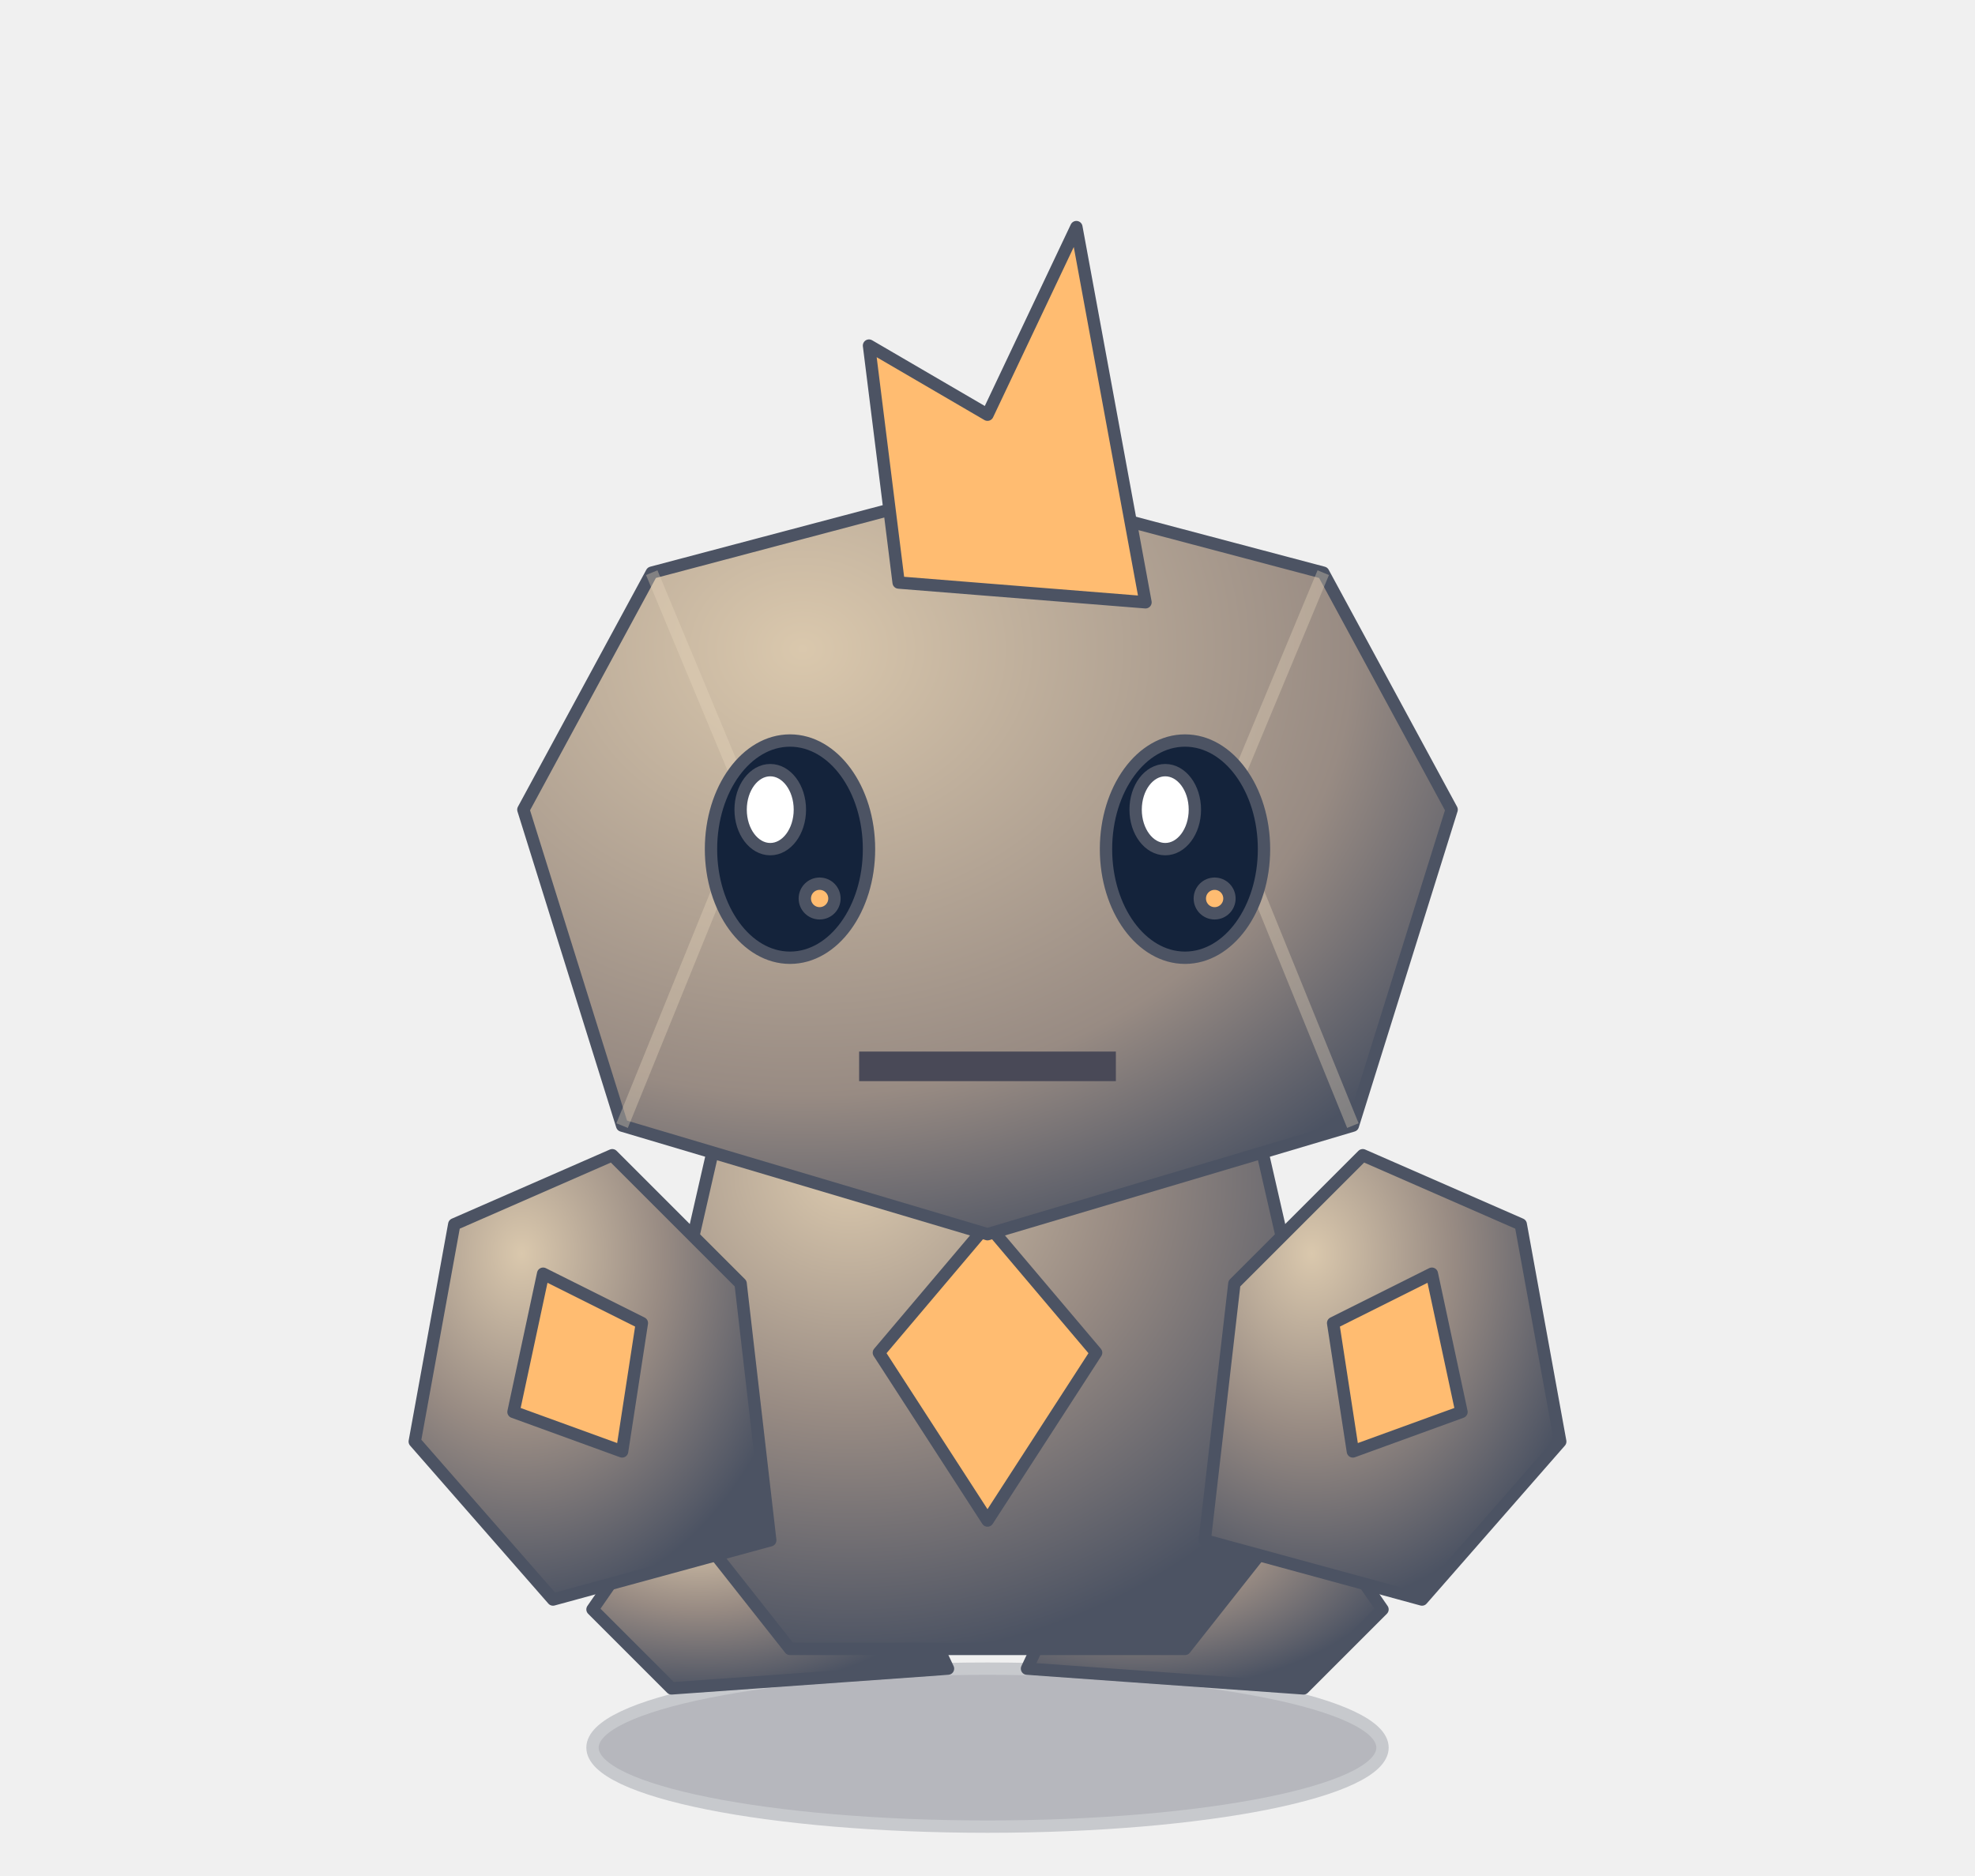
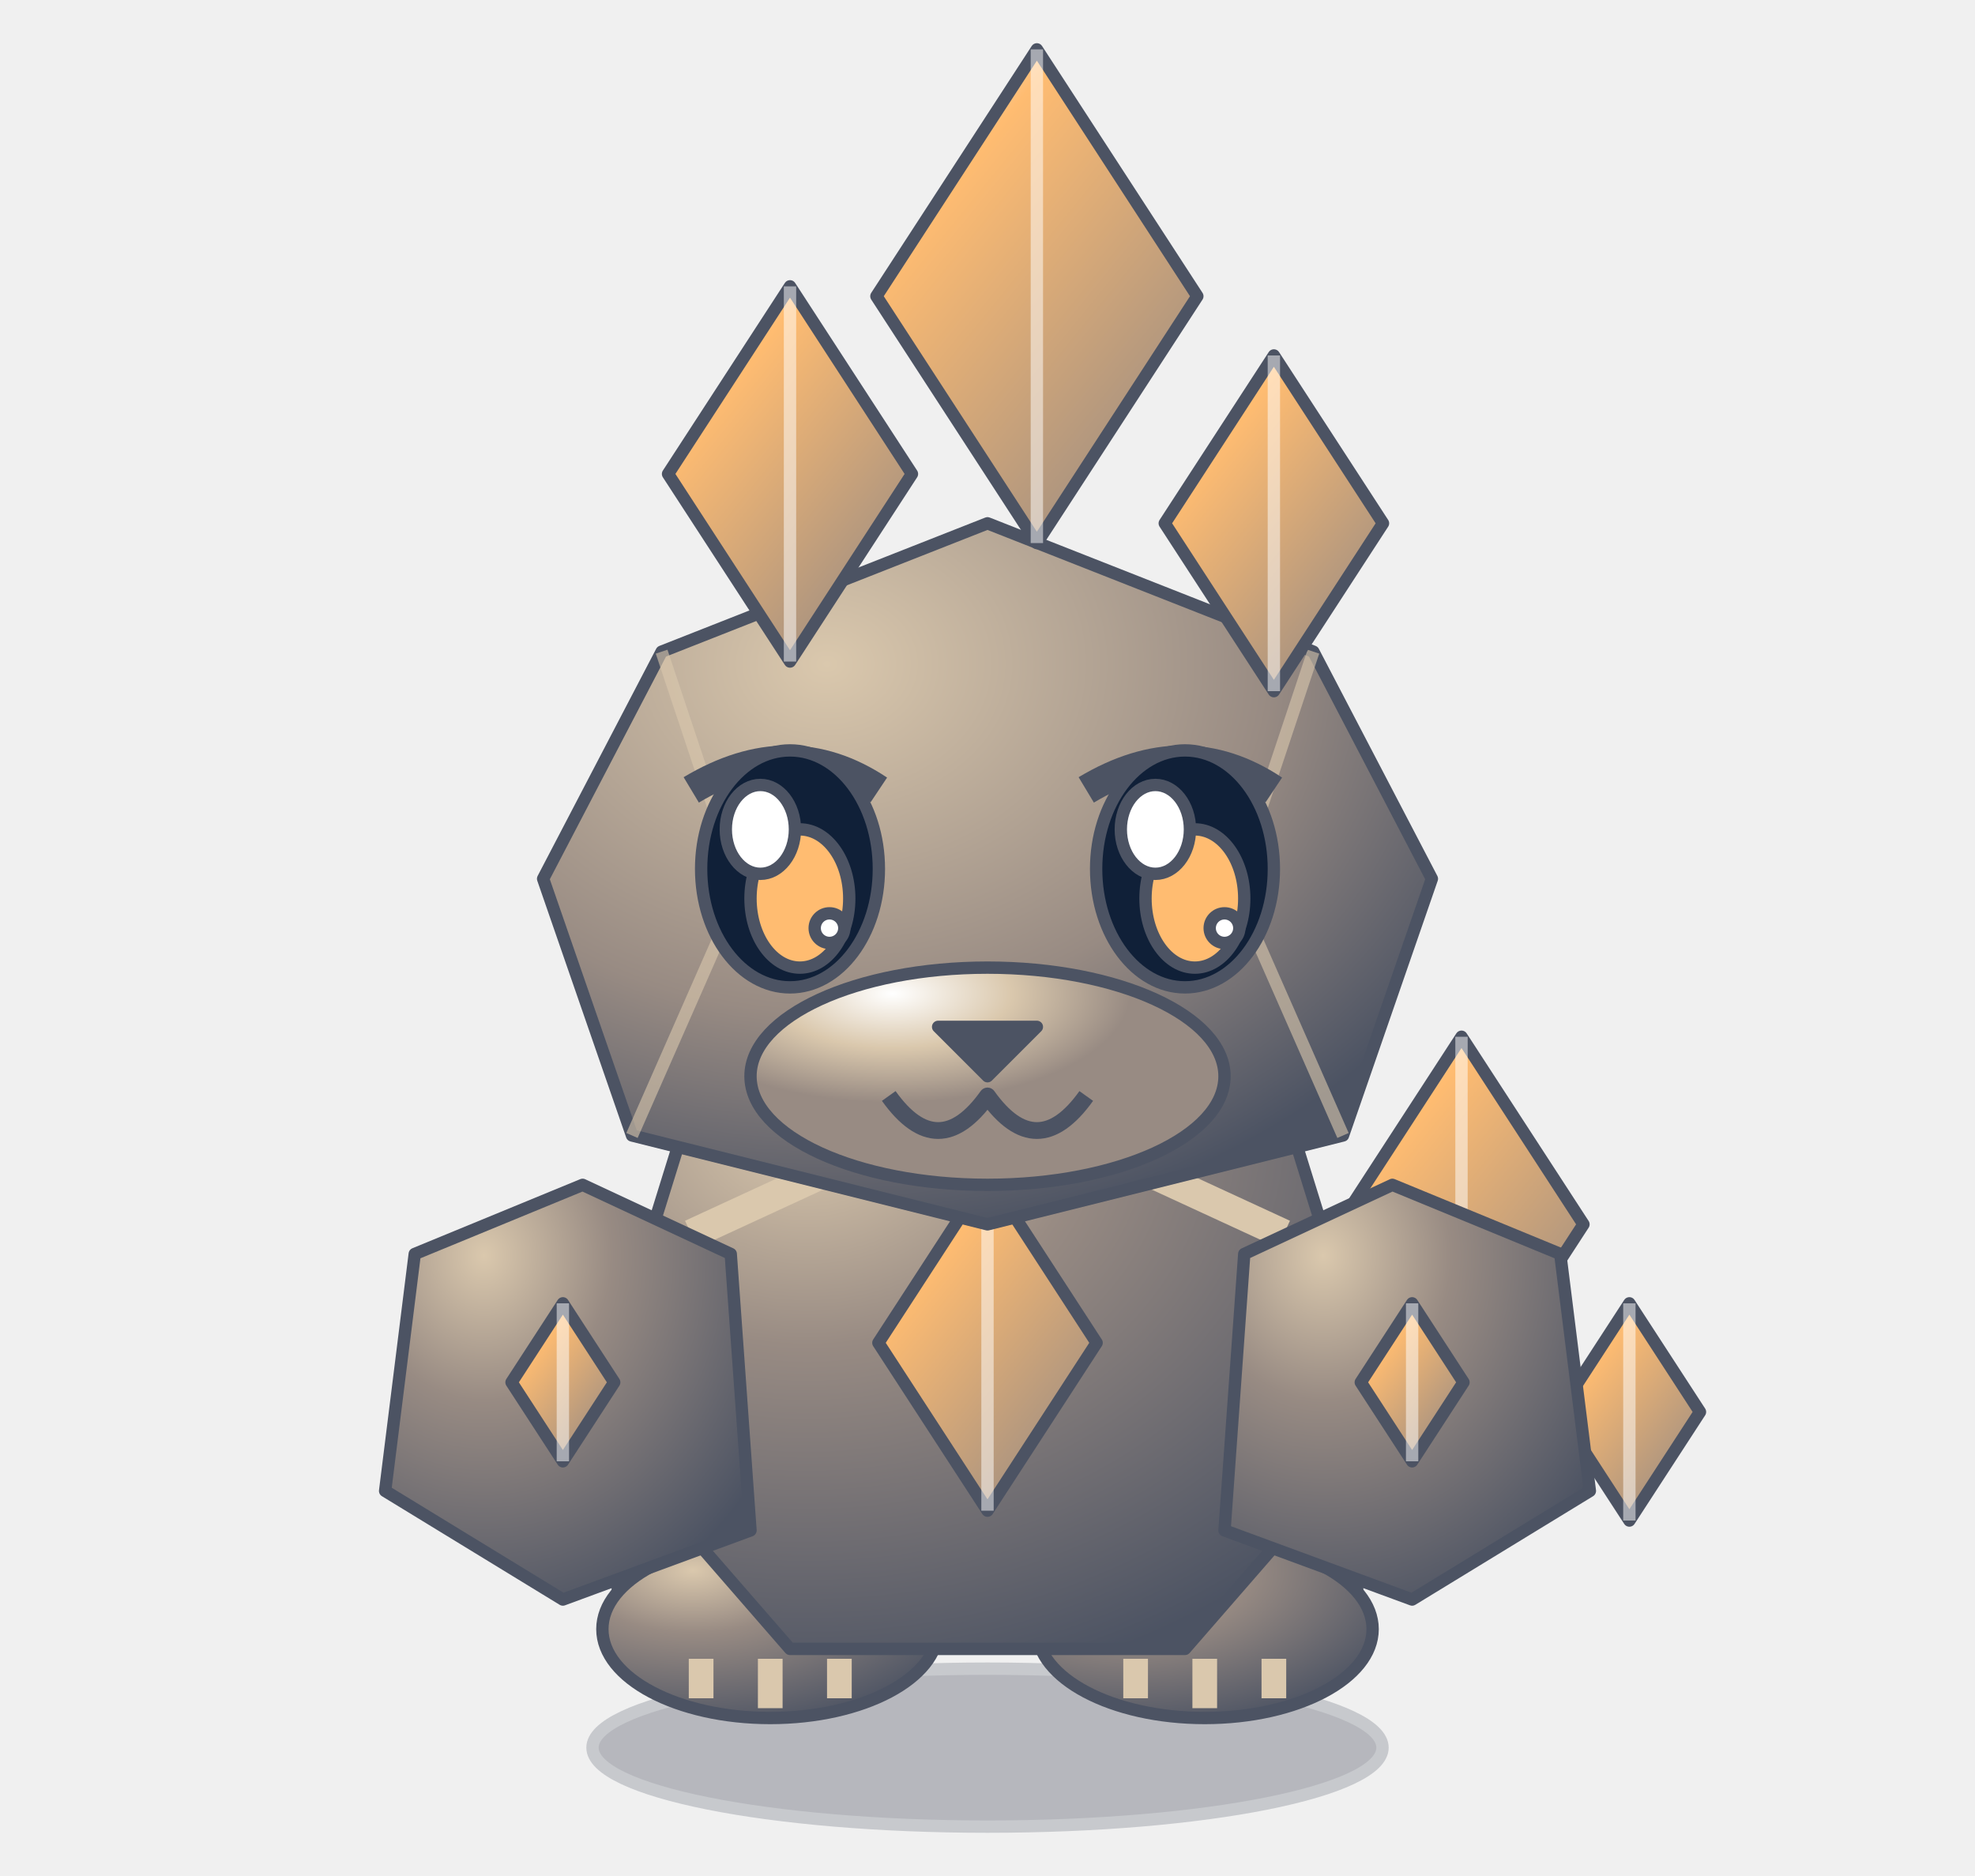
<svg xmlns="http://www.w3.org/2000/svg" viewBox="0 0 200 190">
  <defs>
-     <radialGradient id="terradon-down-body" cx="30%" cy="22%" r="80%">
+     <radialGradient id="terradon-down-body" cx="27%" cy="17%" r="92%">
      <stop stop-color="#dac8ad" />
-       <stop offset=".5" stop-color="#988b83" />
+       <stop offset=".38" stop-color="#988b83" />
      <stop offset="1" stop-color="#4c5363" />
    </radialGradient>
-     <radialGradient id="terradon-down-face" cx="30%" cy="22%" r="85%">
+     <radialGradient id="terradon-down-face" cx="32%" cy="20%" r="83%">
      <stop stop-color="#dac8ad" />
-       <stop offset=".7" stop-color="#988b83" />
+       <stop offset=".6" stop-color="#988b83" />
      <stop offset="1" stop-color="#4c5363" />
    </radialGradient>
+     <radialGradient id="terradon-down-pearl" cx="30%" cy="12%">
+       <stop stop-color="#ffffff" />
+       <stop offset=".5" stop-color="#dac8ad" />
+       <stop offset="1" stop-color="#988b83" />
+     </radialGradient>
+     <linearGradient id="terradon-down-jewel" x2=".8" y2="1">
+       <stop stop-color="#ffffff" />
+       <stop offset=".28" stop-color="#ffbc71" />
+       <stop offset="1" stop-color="#988b83" />
+     </linearGradient>
    <radialGradient id="terradon-down-shine">
-       <stop stop-color="white" />
-       <stop offset=".3" stop-color="#ffbc71" />
+       <stop stop-color="#ffffff" />
+       <stop offset=".4" stop-color="#ffbc71" />
      <stop offset="1" stop-color="#988b83" />
    </radialGradient>
  </defs>
  <g stroke="#4c5363" stroke-width="1.25" stroke-linejoin="round">
    <ellipse cx="100" cy="177" rx="40" ry="8" fill="#060d24" opacity=".25" />
-     <g class="fighter-tail" />
+     <g class="fighter-tail">
+       <path d="m148 105 12.35 19 -12.35 19 -12.35 -19Z" fill="url(#terradon-down-jewel)" />
+       <path d="M148 105V143" stroke="#fff" opacity=".5" />
+       <path d="m165 132 7.15 11 -7.15 11 -7.15 -11Z" fill="url(#terradon-down-jewel)" />
+       <path d="M165 132V154" stroke="#fff" opacity=".5" />
+     </g>
    <g class="fighter-wings" />
    <g class="fighter-legL">
-       <path d="m69 150 19 2 8 17-28 2-8-8Z" fill="url(#terradon-down-body)" />
+       <path d="M68 142q-7 12-5 24 15 9 30 0 2-13-5-24Z" fill="url(#terradon-down-body)" />
+       <ellipse cx="78" cy="165" rx="17" ry="9" fill="url(#terradon-down-body)" />
+       <path d="m71 168v4m7-4v5m7-5v4" stroke="#dac8ad" stroke-width="2.5" />
    </g>
    <g class="fighter-legR">
-       <path d="m131 150-19 2-8 17 28 2 8-8Z" fill="url(#terradon-down-body)" />
+       <path d="M112 142q-7 12-5 24 15 9 30 0 2-13-5-24Z" fill="url(#terradon-down-body)" />
+       <ellipse cx="122" cy="165" rx="17" ry="9" fill="url(#terradon-down-body)" />
+       <path d="m115 168v4m7-4v5m7-5v4" stroke="#dac8ad" stroke-width="2.5" />
    </g>
    <g class="fighter-torso">
-       <path d="m73 113 27-8 27 8 8 35-15 19H80l-15-19Z" fill="url(#terradon-down-body)" />
-       <path d="m100 124 11 13-11 17-11-17Z" fill="#ffbc71" />
+       <path d="m69 115 31-12 31 12 9 29-20 23H80l-20-23Z" fill="url(#terradon-down-body)" />
+       <path d="m100 119 11.05 17 -11.05 17 -11.05 -17Z" fill="url(#terradon-down-jewel)" />
+       <path d="M100 119V153" stroke="#fff" opacity=".5" />
+       <path d="M70 125 83 119m34 0 13 6" stroke="#dac8ad" stroke-width="3" />
    </g>
    <g class="fighter-armL">
-       <path d="m62 117-16 7-4 22 14 16 22-6-3-26Z" fill="url(#terradon-down-body)" />
-       <path d="m55 129 10 5-2 13-11-4Z" fill="#ffbc71" />
+       <path d="m59 120-17 7-3 24 18 11 19-7-2-28Z" fill="url(#terradon-down-body)" />
+       <path d="m57 132 5.2 8 -5.2 8 -5.2 -8Z" fill="url(#terradon-down-jewel)" />
+       <path d="M57 132V148" stroke="#fff" opacity=".5" />
    </g>
    <g class="fighter-armR">
-       <path d="m138 117 16 7 4 22-14 16-22-6 3-26Z" fill="url(#terradon-down-body)" />
-       <path d="m145 129-10 5 2 13 11-4Z" fill="#ffbc71" />
+       <path d="m141 120 17 7 3 24-18 11-19-7 2-28Z" fill="url(#terradon-down-body)" />
+       <path d="m143 132 5.2 8 -5.2 8 -5.2 -8Z" fill="url(#terradon-down-jewel)" />
+       <path d="M143 132V148" stroke="#fff" opacity=".5" />
    </g>
-     <g class="fighter-head">
-       <path d="m66 58 34-9 34 9 13 24-10 32-37 11-37-11-10-32Z" fill="url(#terradon-down-face)" />
-       <path d="m66 58 10 24-13 32m71-56-10 24 13 32" stroke="#e9d8bc" opacity=".35" fill="none" />
-       <path d="M87 108h26" stroke="#494957" stroke-width="3" />
-     </g>
-     <g class="fighter-ears">
-       <path d="m91 59-3-24 12 7 9-19 7 38Z" fill="#ffbc71" />
-     </g>
-     <g class="fighter-eyes">
-       <ellipse cx="80" cy="86" rx="8" ry="11" fill="#14233b" />
-       <ellipse cx="78" cy="82" rx="3" ry="4" fill="white" />
-       <circle cx="83" cy="91" r="1.5" fill="#ffbc71" />
-       <ellipse cx="120" cy="86" rx="8" ry="11" fill="#14233b" />
-       <ellipse cx="118" cy="82" rx="3" ry="4" fill="white" />
-       <circle cx="123" cy="91" r="1.5" fill="#ffbc71" />
+     <g class="fighter-face">
+       <g class="fighter-head">
+         <path d="m67 66 33-13 33 13 12 23-9 26-36 9-36-9-9-26Z" fill="url(#terradon-down-face)" />
+         <path d="m67 66 8 24-11 25m69-49-8 24 11 25" stroke="#dac8ad" opacity=".6" fill="none" />
+         <ellipse cx="100" cy="109" rx="24" ry="11" fill="url(#terradon-down-pearl)" />
+         <path d="m95 104 5 5 5-5Z" fill="#4c5363" />
+         <path d="M90 111q5 7 10 0 5 7 10 0" stroke="#4c5363" fill="none" stroke-width="1.7" />
+       </g>
+       <g class="fighter-ears">
+         <path d="m80 29 12.35 19 -12.35 19 -12.35 -19Z" fill="url(#terradon-down-jewel)" />
+         <path d="M80 29V67" stroke="#fff" opacity=".5" />
+         <path d="m105 5 16.25 25 -16.25 25 -16.25 -25Z" fill="url(#terradon-down-jewel)" />
+         <path d="M105 5V55" stroke="#fff" opacity=".5" />
+         <path d="m129 36 11.05 17 -11.05 17 -11.05 -17Z" fill="url(#terradon-down-jewel)" />
+         <path d="M129 36V70" stroke="#fff" opacity=".5" />
+       </g>
+       <g class="fighter-eyes">
+         <path d="M70 80q10-6 19 0" stroke="#4c5363" stroke-width="3" fill="none" />
+         <ellipse cx="80" cy="88" rx="9" ry="12" fill="#102038" />
+         <ellipse cx="81" cy="91" rx="5" ry="7" fill="#ffbc71" />
+         <ellipse cx="77" cy="84" rx="3.5" ry="4.5" fill="#ffffff" />
+         <circle cx="84" cy="94" r="1.5" fill="#fff" />
+         <path d="M110 80q10-6 19 0" stroke="#4c5363" stroke-width="3" fill="none" />
+         <ellipse cx="120" cy="88" rx="9" ry="12" fill="#102038" />
+         <ellipse cx="121" cy="91" rx="5" ry="7" fill="#ffbc71" />
+         <ellipse cx="117" cy="84" rx="3.5" ry="4.5" fill="#ffffff" />
+         <circle cx="124" cy="94" r="1.5" fill="#fff" />
+       </g>
+       <g class="fighter-flame" />
    </g>
    <g class="fighter-scarf" />
-     <g class="fighter-flame" />
  </g>
</svg>
